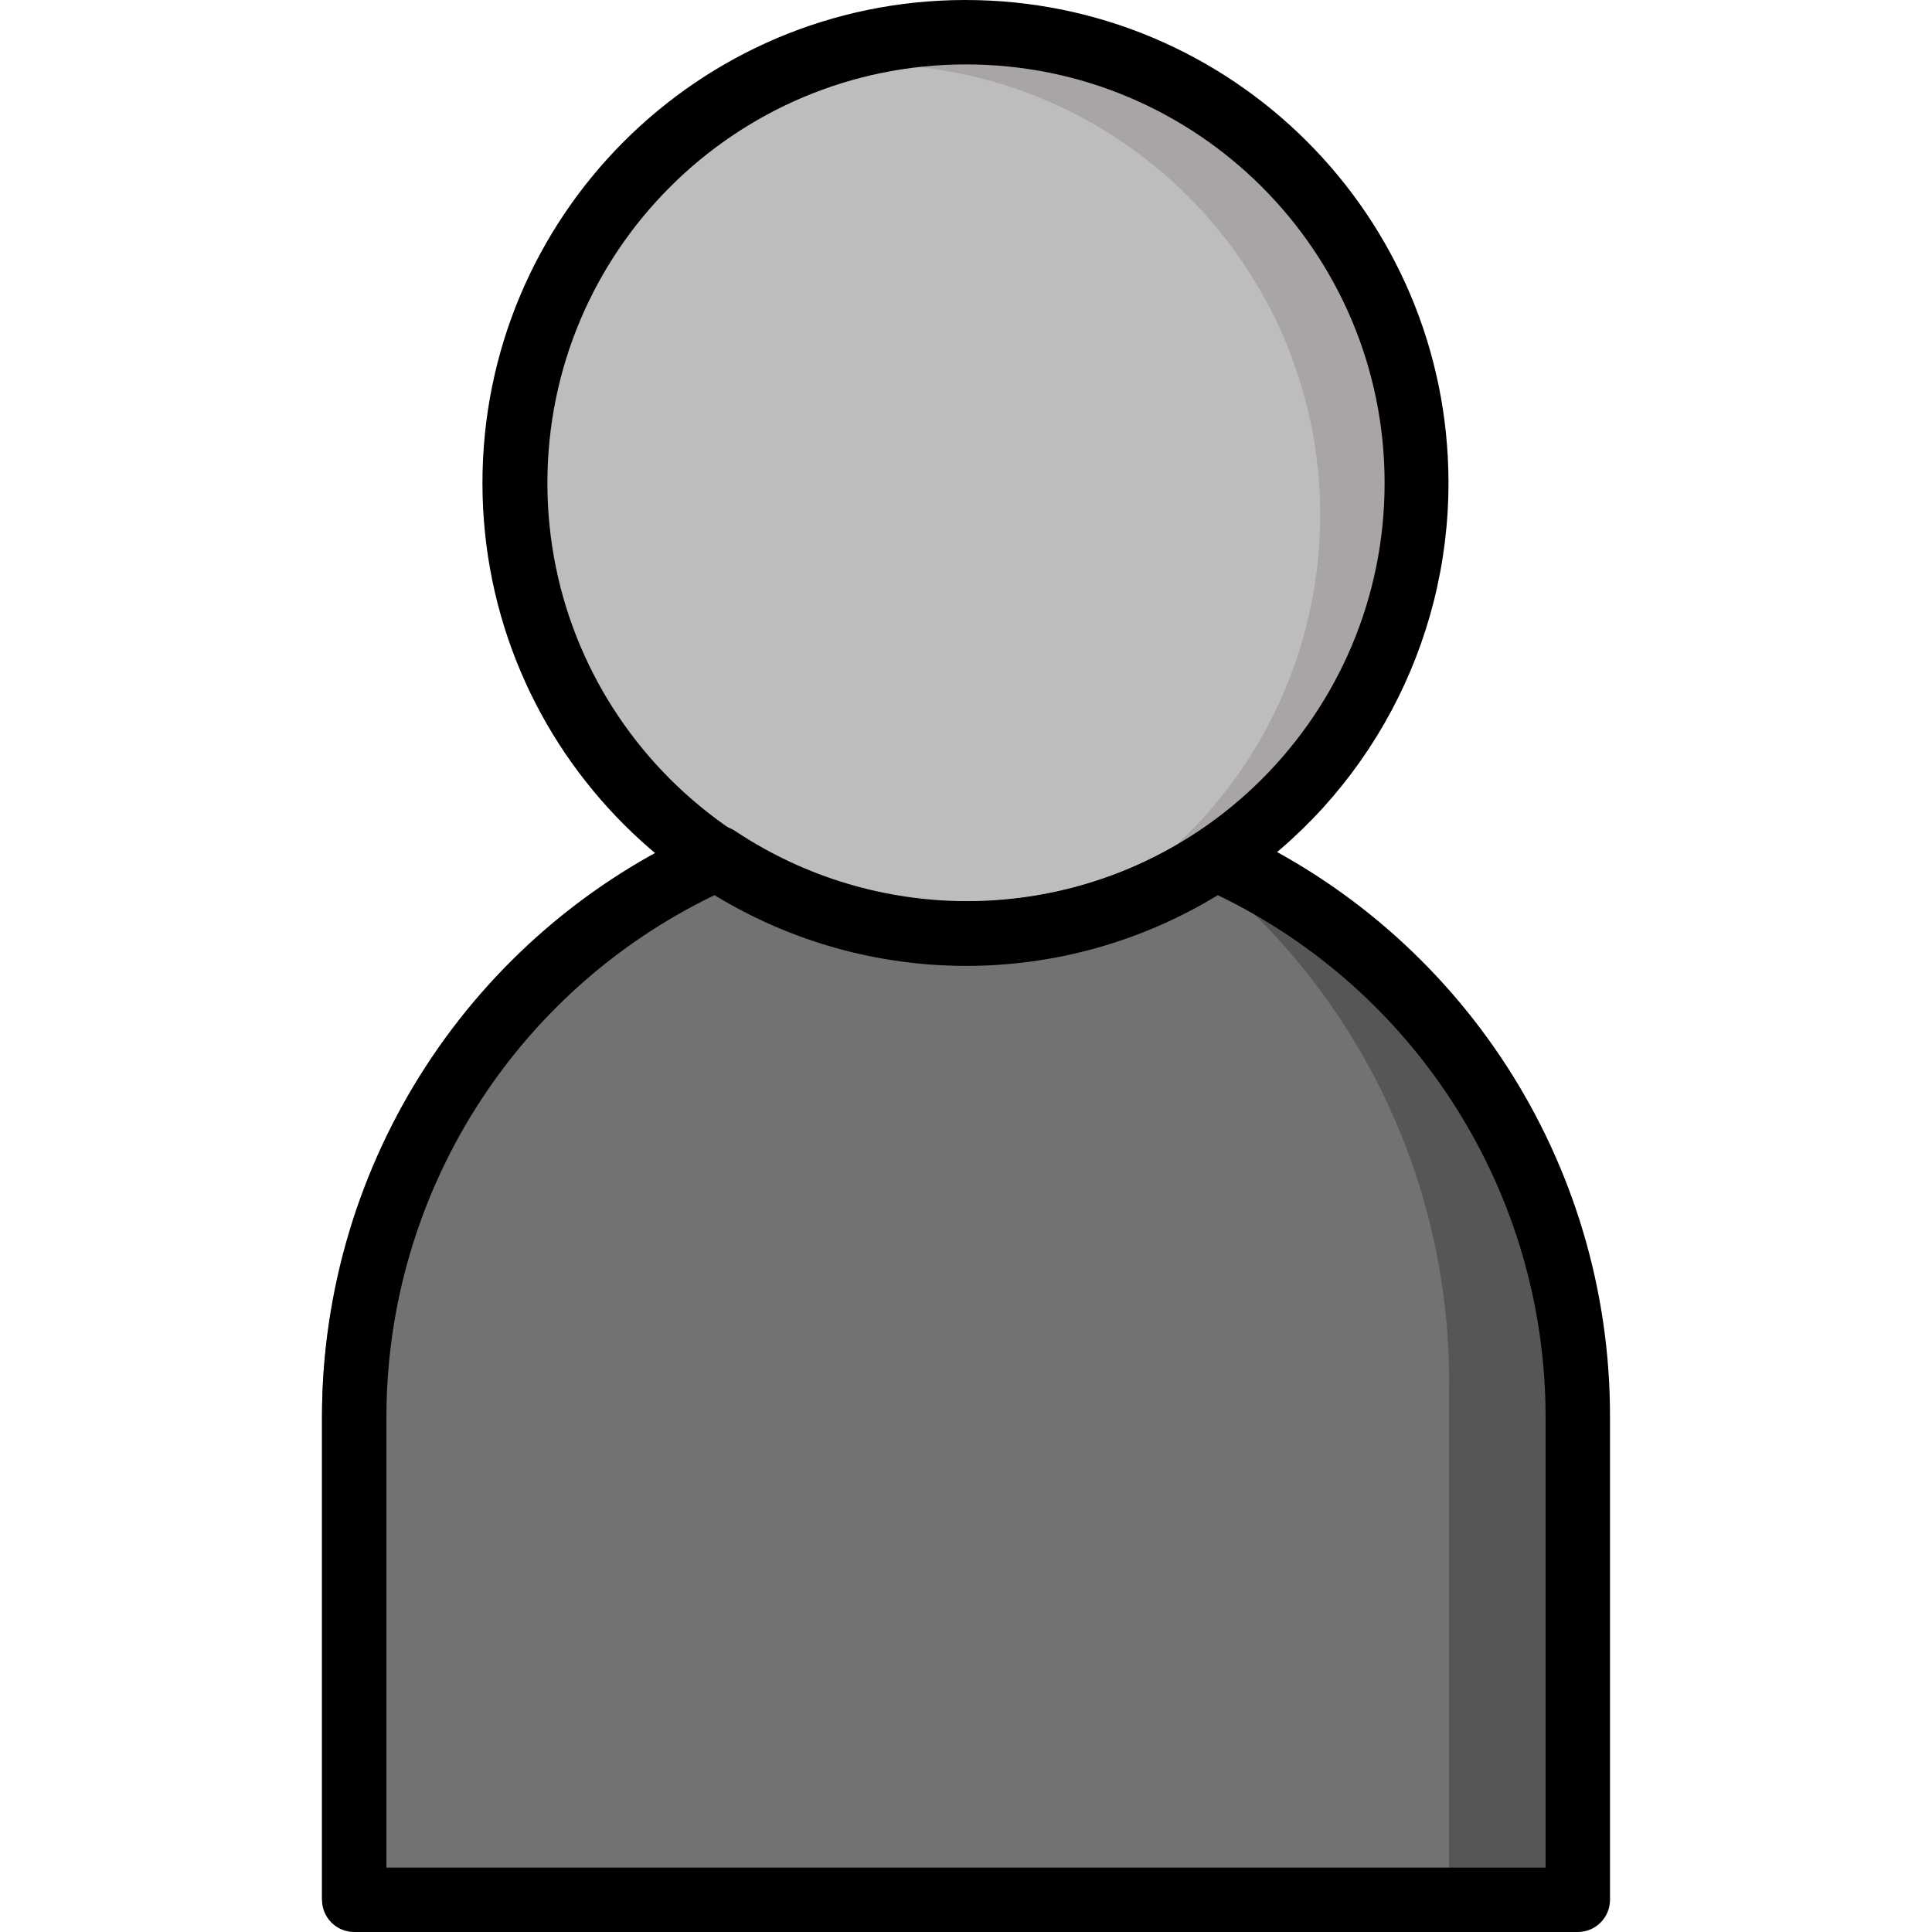
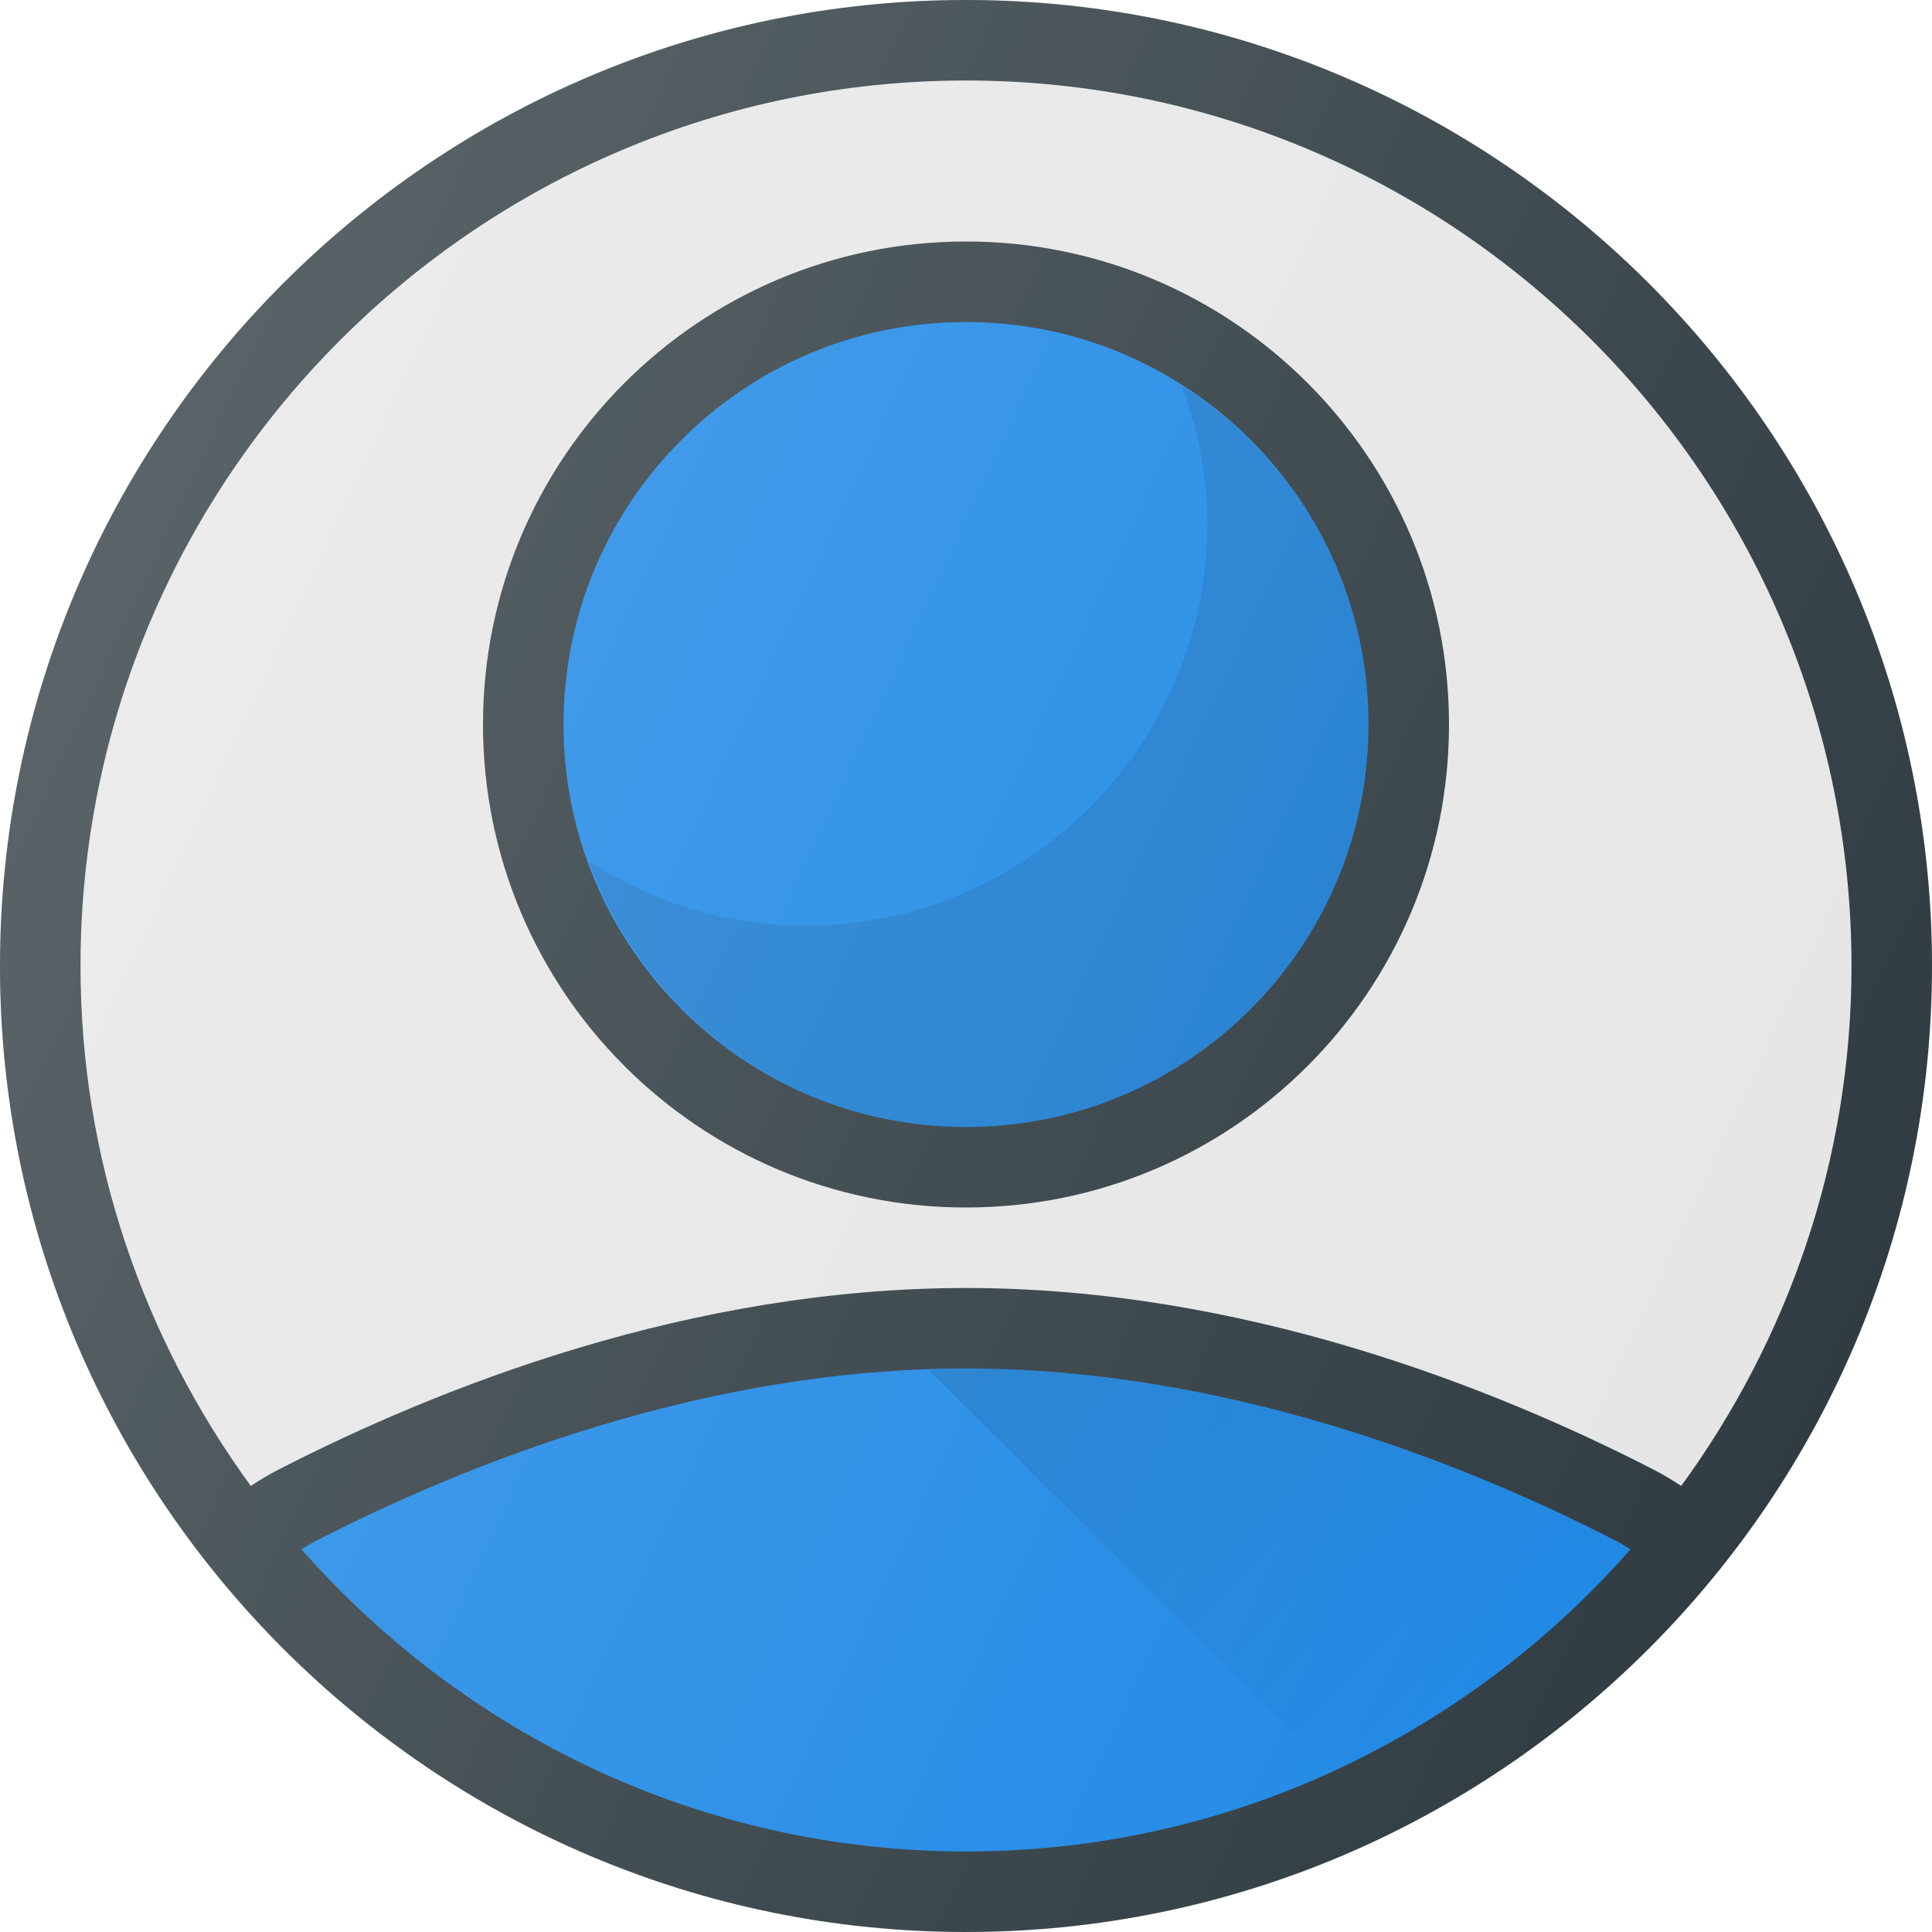
- <svg xmlns="http://www.w3.org/2000/svg" version="1.1" id="Layer_1" x="0px" y="0px" viewBox="0 0 512 512" style="enable-background:new 0 0 512 512;" xml:space="preserve">
-   <path style="fill:#A8A5A4;" d="M375.467,128c-0.017,40.021-20.07,77.372-53.419,99.499c-12.527,8.311-26.556,14.114-41.301,17.067  c-64.572,13.551-127.906-27.81-141.457-92.39c-11.409-54.4,16.205-109.483,66.62-132.89c59.904-27.665,130.884-1.536,158.549,58.368  C371.746,93.432,375.501,110.618,375.467,128z" />
-   <path style="fill:#BDBDBD;" d="M349.867,136.533c-0.017,40.021-20.07,77.372-53.419,99.499c-4.992,3.268-10.24,6.127-15.701,8.533  c-64.572,13.551-127.906-27.81-141.457-92.39c-11.409-54.4,16.205-109.483,66.62-132.89c8.064-1.562,16.273-2.304,24.491-2.219  C296.38,17.067,349.867,70.554,349.867,136.533z" />
-   <path d="M256,256c-70.69,0.077-128.06-57.165-128.145-127.855C127.778,57.446,185.02,0.077,255.718,0s128.06,57.165,128.145,127.855  c0.051,42.897-21.393,82.97-57.114,106.726C305.801,248.568,281.182,256.017,256,256z M256,17.067  c-61.269,0-110.933,49.664-110.933,110.933S194.731,238.933,256,238.933S366.933,189.269,366.933,128S317.269,17.067,256,17.067z" />
-   <g>
-     <path style="fill:#555656;" d="M418.133,375.467v128H93.867v-128c0.009-63.991,37.649-121.984,96.085-148.053   c40.03,26.556,92.066,26.556,132.096,0C380.484,253.483,418.125,311.475,418.133,375.467z" />
-     <path style="fill:#555656;" d="M409.6,375.467v128H85.333v-128c0.009-63.991,37.649-121.984,96.085-148.053   c39.817,26.334,91.511,26.334,131.328,0h0.768C371.951,253.483,409.591,311.475,409.6,375.467z" />
-   </g>
-   <path style="fill:#717272;" d="M384,368.811v134.656H93.867v-128c-0.478-63.351,35.985-121.182,93.355-148.053  c38.545,26.522,89.455,26.522,128,0C359.364,260.898,384.905,313.412,384,368.811z" />
-   <path d="M418.133,512H93.867c-4.71,0-8.533-3.823-8.533-8.533v-128c0.017-67.337,39.62-128.375,101.12-155.819  c2.765-1.323,6.016-1.058,8.533,0.683c37.163,24.644,85.461,24.644,122.624,0c2.517-1.741,5.769-2.005,8.533-0.683  c61.261,27.622,100.617,88.619,100.523,155.819v128C426.667,508.177,422.844,512,418.133,512z M102.4,494.933h307.2V375.467  c-0.043-58.931-33.792-112.64-86.869-138.24c-40.943,24.994-92.433,24.994-133.376,0c-53.111,25.574-86.895,79.292-86.955,138.24  V494.933z" />
+ <svg xmlns="http://www.w3.org/2000/svg" version="1.1" id="Capa_1" x="0px" y="0px" viewBox="0 0 512 512" style="enable-background:new 0 0 512 512;" xml:space="preserve">
+   <path style="fill:#303C42;" d="M256,0C114.844,0,0,114.844,0,256s114.844,256,256,256s256-114.844,256-256S397.156,0,256,0z" />
+   <path style="fill:#E6E6E6;" d="M256,21.333c129.396,0,234.667,105.271,234.667,234.667c0,51.508-16.878,99.038-45.121,137.781  c-2.467-1.605-4.905-3.069-7.379-4.344C395.417,367.49,329.104,341.333,256,341.333S116.583,367.49,73.823,389.448  c-2.467,1.27-4.902,2.73-7.368,4.333C38.212,355.036,21.333,307.508,21.333,256C21.333,126.604,126.604,21.333,256,21.333z" />
+   <path style="fill:#1E88E5;" d="M256,490.667c-70.161,0-133.056-31.108-176.095-80.073c1.227-0.743,2.464-1.551,3.678-2.177  c40.656-20.875,103.573-45.75,172.417-45.75s131.76,24.875,172.406,45.74c1.22,0.63,2.46,1.439,3.69,2.186  C389.056,459.557,326.161,490.667,256,490.667z" />
+   <circle style="fill:#303C42;" cx="256" cy="192" r="128" />
+   <linearGradient id="SVGID_1_" gradientUnits="userSpaceOnUse" x1="-33.539" y1="631.086" x2="-28.054" y2="625.6" gradientTransform="matrix(21.3333 0 0 -21.3333 996.3334 13791.667)">
+     <stop offset="0" style="stop-color:#000000;stop-opacity:0.1" />
+     <stop offset="1" style="stop-color:#000000;stop-opacity:0" />
+   </linearGradient>
+   <path style="fill:url(#SVGID_1_);" d="M352.73,469.59c30.467-13.922,57.497-34.118,79.366-58.997c-1.23-0.747-2.47-1.556-3.69-2.186  c-40.646-20.865-103.563-45.74-172.406-45.74c-3.296,0-6.501,0.314-9.768,0.424L352.73,469.59z" />
+   <circle style="fill:#1E88E5;" cx="256" cy="192" r="106.667" />
+   <path style="opacity:0.1;enable-background:new    ;" d="M313.184,102.263c4.176,11.41,6.816,23.565,6.816,36.404  c0,58.815-47.85,106.667-106.667,106.667c-21.077,0-40.621-6.339-57.184-16.93c14.956,40.861,53.872,70.263,99.85,70.263  c58.816,0,106.667-47.852,106.667-106.667C362.667,154.26,342.841,121.229,313.184,102.263z" />
+   <linearGradient id="SVGID_2_" gradientUnits="userSpaceOnUse" x1="-45.578" y1="639.555" x2="-23.828" y2="629.414" gradientTransform="matrix(21.3333 0 0 -21.3333 996.3334 13791.667)">
+     <stop offset="0" style="stop-color:#FFFFFF;stop-opacity:0.2" />
+     <stop offset="1" style="stop-color:#FFFFFF;stop-opacity:0" />
+   </linearGradient>
+   <path style="fill:url(#SVGID_2_);" d="M256,0C114.844,0,0,114.844,0,256s114.844,256,256,256s256-114.844,256-256S397.156,0,256,0z" />
  <g>
</g>
  <g>
</g>
  <g>
</g>
  <g>
</g>
  <g>
</g>
  <g>
</g>
  <g>
</g>
  <g>
</g>
  <g>
</g>
  <g>
</g>
  <g>
</g>
  <g>
</g>
  <g>
</g>
  <g>
</g>
  <g>
</g>
</svg>
